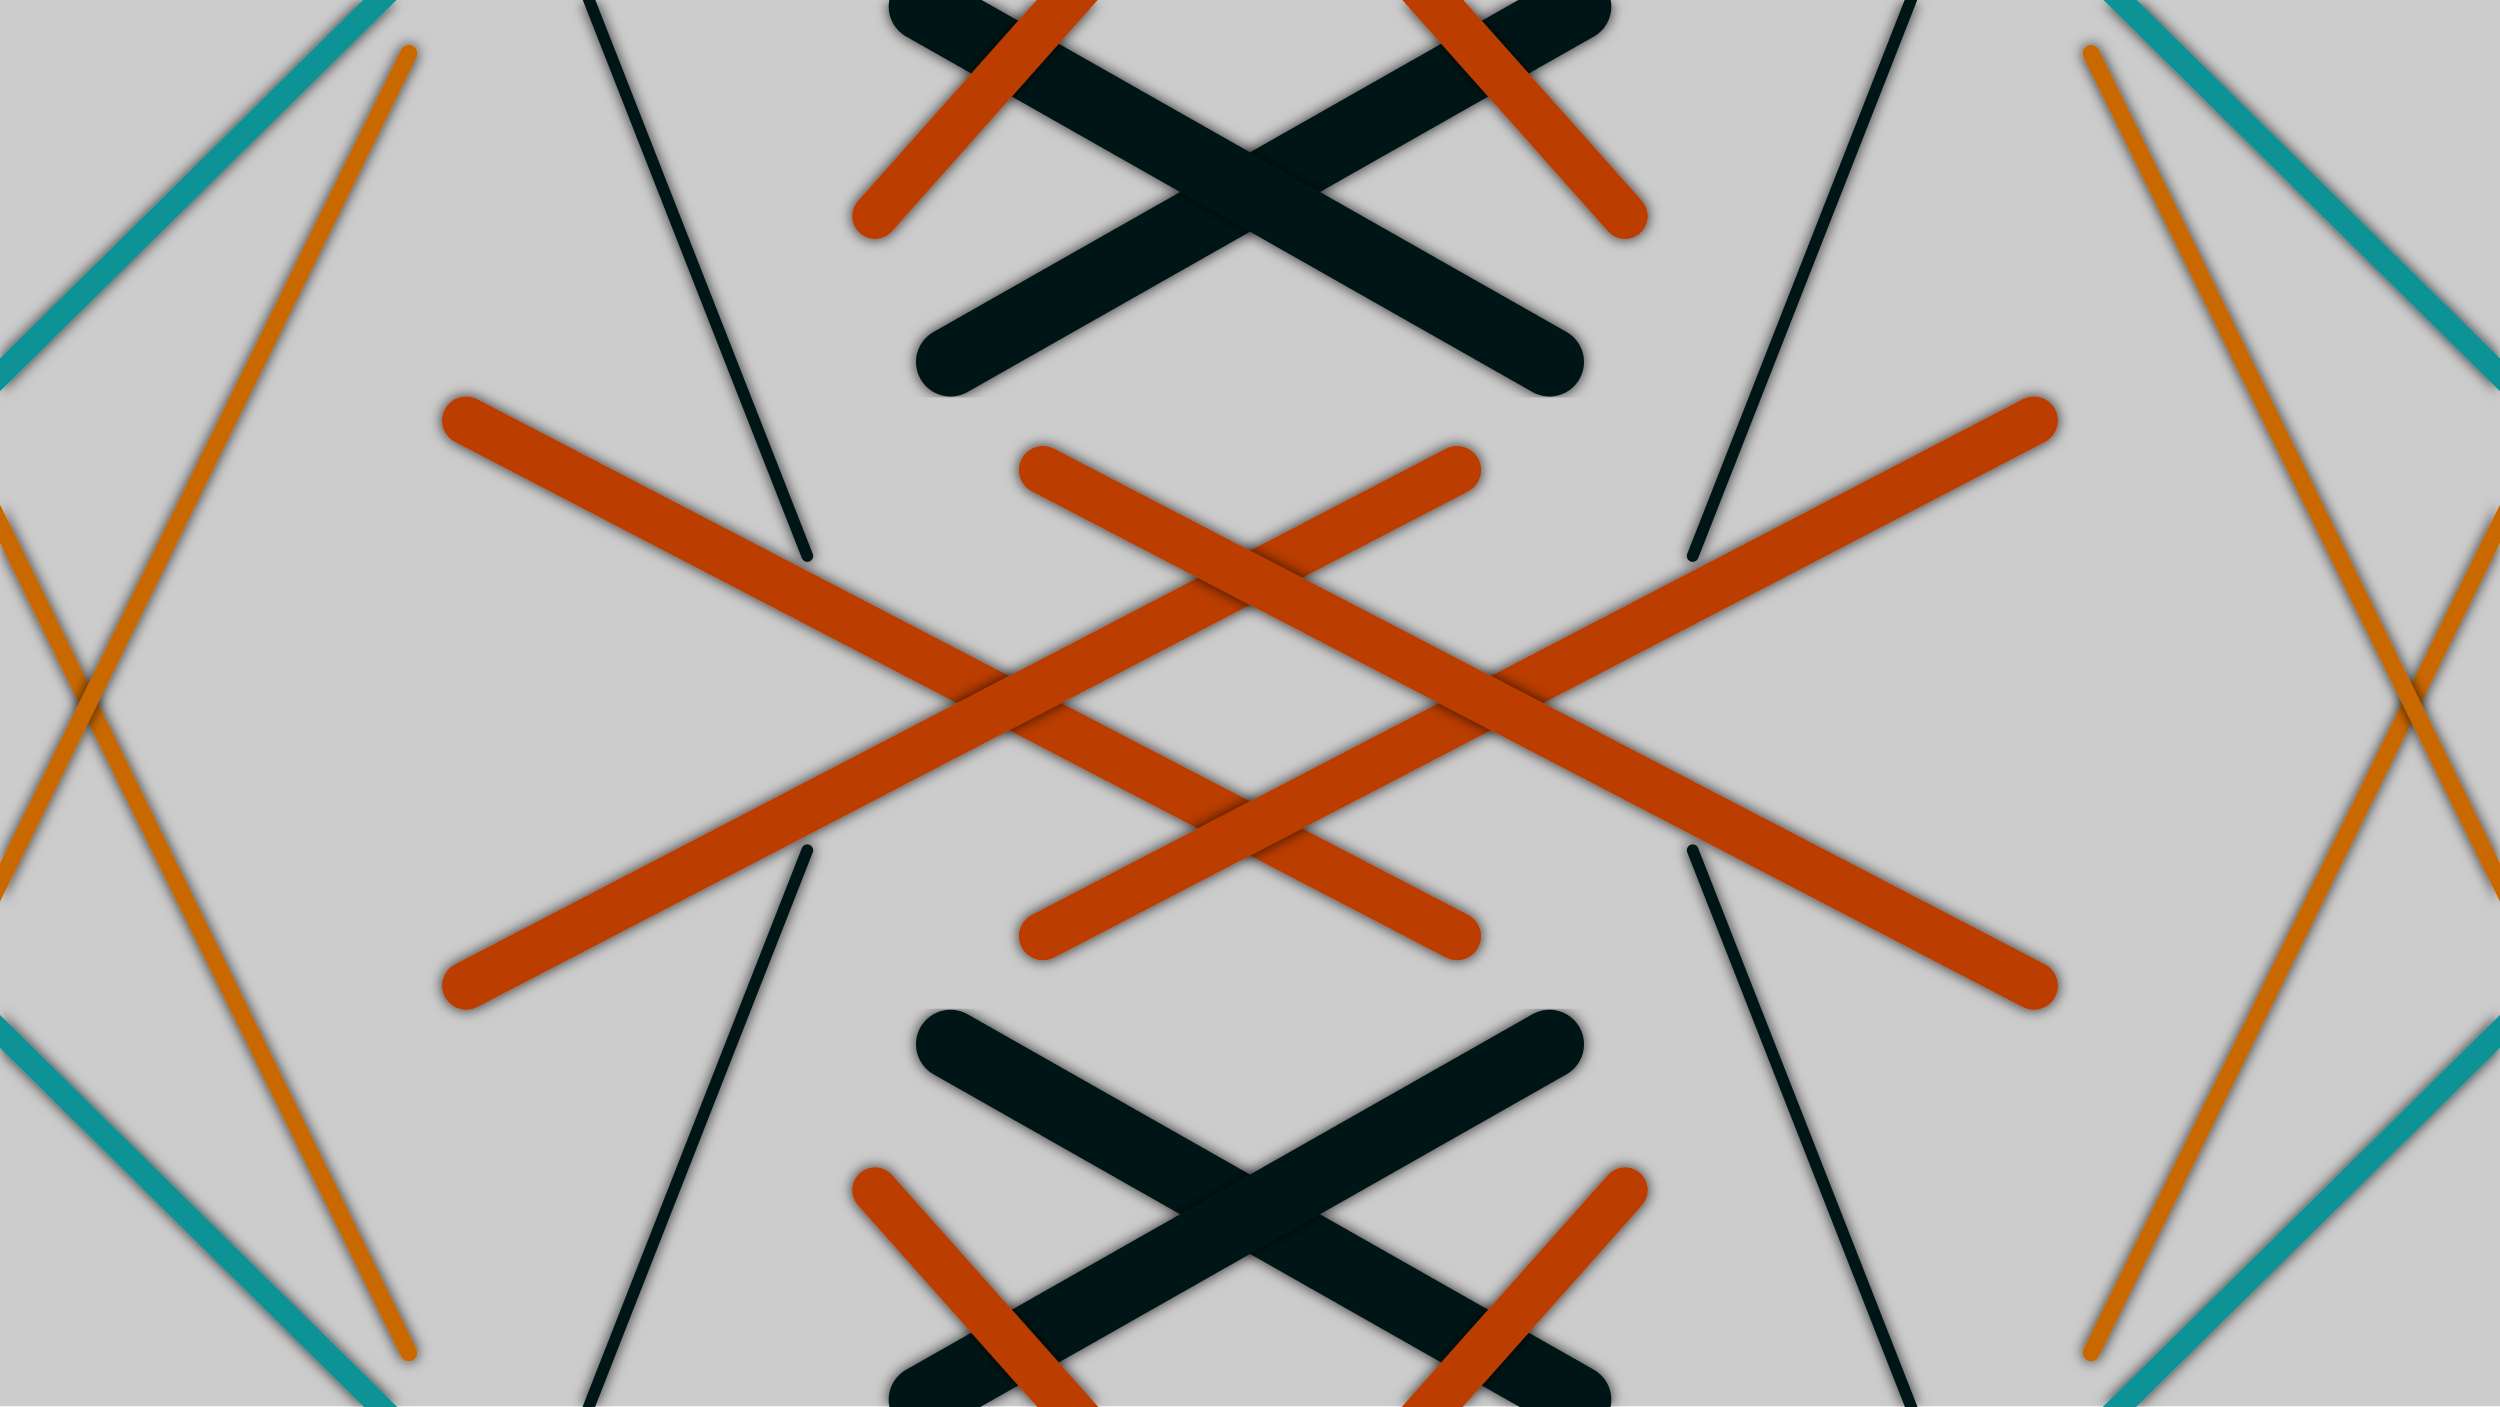
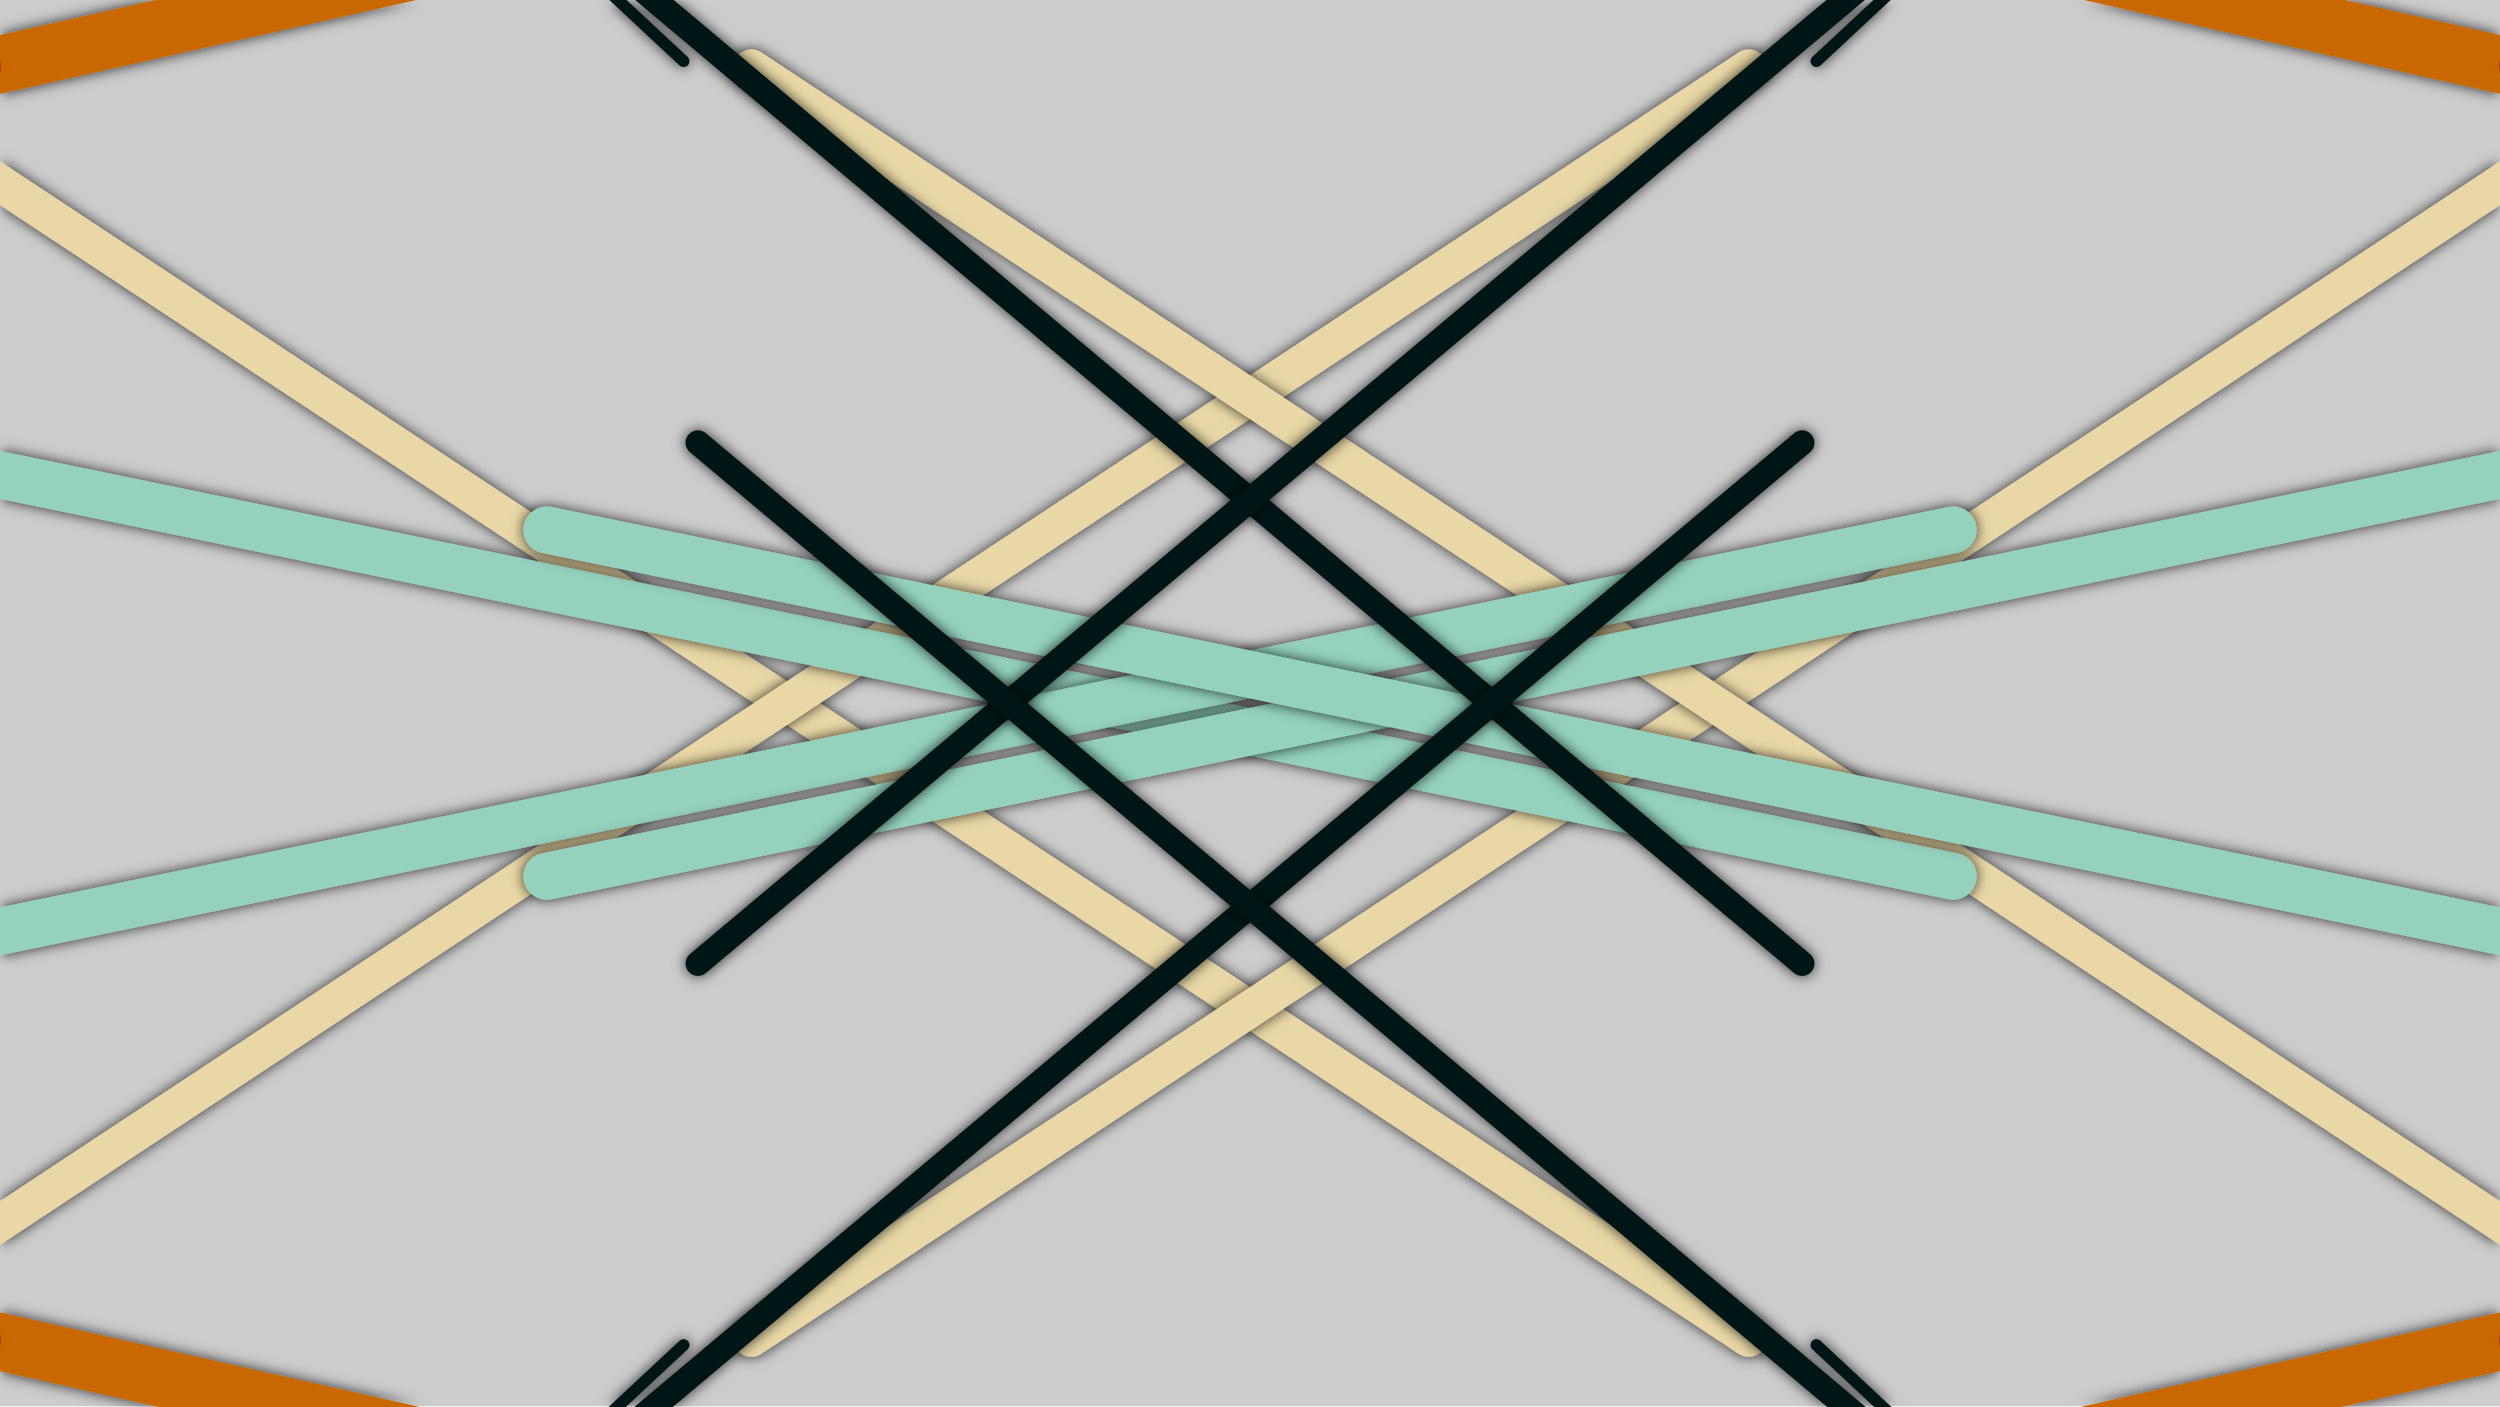
<svg xmlns="http://www.w3.org/2000/svg" viewBox="0 0 1920 1080" stroke="black" stroke-width="4">
  <filter id="shadow" color-interpolation-filters="sRGB">
    <feDropShadow dx="2" dy="2" stdDeviation="2" flood-opacity="0.4" />
  </filter>
  <filter id="shadow2" color-interpolation-filters="sRGB">
    <feDropShadow dx="0" dy="0" stdDeviation="5.5" flood-opacity=".8" />
  </filter>
  <filter id="shadow3" color-interpolation-filters="sRGB">
    <feDropShadow dx="10" dy="10" stdDeviation="0" flood-color="teal" flood-opacity="0.5" />
  </filter>
  <g>
    <rect x="0" y="0" width="100%" height="100%" fill="#ccc" stroke-width="8" stroke="none" />
  </g>
-   <line x1="1300" y1="427" x2="1625" y2="-401" stroke="#001219" stroke-width="9" stroke-linecap="round" filter="url(#shadow2)">
-     <animateTransform attributeName="transform" attributeType="XML" type="rotate" from="0 60 70" to="360 60 70" dur="10s" repeatCount="indefinite" />
-   </line>
-   <g transform="translate(960.0, 0) scale(-1, 1) translate(-960.0, 0) rotate(180, 960.0, 540.0)">
-     <line x1="1300" y1="427" x2="1625" y2="-401" stroke="#001219" stroke-width="9" stroke-linecap="round" filter="url(#shadow2)">
-       <animateTransform attributeName="transform" attributeType="XML" type="rotate" from="0 60 70" to="360 60 70" dur="10s" repeatCount="indefinite" />
-     </line>
-   </g>
-   <g transform="translate(960.0, 0) scale(-1, 1) translate(-960.0, 0) ">
-     <line x1="1300" y1="427" x2="1625" y2="-401" stroke="#001219" stroke-width="9" stroke-linecap="round" filter="url(#shadow2)">
-       <animateTransform attributeName="transform" attributeType="XML" type="rotate" from="0 60 70" to="360 60 70" dur="10s" repeatCount="indefinite" />
-     </line>
-     <g transform="translate(960.0, 0) scale(-1, 1) translate(-960.0, 0) rotate(180, 960.0, 540.0)">
-       <line x1="1300" y1="427" x2="1625" y2="-401" stroke="#001219" stroke-width="9" stroke-linecap="round" filter="url(#shadow2)">
-         <animateTransform attributeName="transform" attributeType="XML" type="rotate" from="0 60 70" to="360 60 70" dur="10s" repeatCount="indefinite" />
-       </line>
-     </g>
-   </g>
-   <line x1="1119" y1="719" x2="358" y2="323" stroke="#bb3e03" stroke-width="37" stroke-linecap="round" filter="url(#shadow2)">
-     <animateTransform attributeName="transform" attributeType="XML" type="rotate" from="0 60 70" to="360 60 70" dur="10s" repeatCount="indefinite" />
-   </line>
-   <g transform="translate(960.0, 0) scale(-1, 1) translate(-960.0, 0) rotate(180, 960.0, 540.0)">
-     <line x1="1119" y1="719" x2="358" y2="323" stroke="#bb3e03" stroke-width="37" stroke-linecap="round" filter="url(#shadow2)">
-       <animateTransform attributeName="transform" attributeType="XML" type="rotate" from="0 60 70" to="360 60 70" dur="10s" repeatCount="indefinite" />
-     </line>
-   </g>
-   <g transform="translate(960.0, 0) scale(-1, 1) translate(-960.0, 0) ">
-     <line x1="1119" y1="719" x2="358" y2="323" stroke="#bb3e03" stroke-width="37" stroke-linecap="round" filter="url(#shadow2)">
-       <animateTransform attributeName="transform" attributeType="XML" type="rotate" from="0 60 70" to="360 60 70" dur="10s" repeatCount="indefinite" />
-     </line>
-     <g transform="translate(960.0, 0) scale(-1, 1) translate(-960.0, 0) rotate(180, 960.0, 540.0)">
-       <line x1="1119" y1="719" x2="358" y2="323" stroke="#bb3e03" stroke-width="37" stroke-linecap="round" filter="url(#shadow2)">
-         <animateTransform attributeName="transform" attributeType="XML" type="rotate" from="0 60 70" to="360 60 70" dur="10s" repeatCount="indefinite" />
-       </line>
-     </g>
-   </g>
-   <line x1="-368" y1="651" x2="1215" y2="-911" stroke="#0a9396" stroke-width="18" stroke-linecap="round" filter="url(#shadow2)">
-     <animateTransform attributeName="transform" attributeType="XML" type="rotate" from="0 60 70" to="360 60 70" dur="10s" repeatCount="indefinite" />
-   </line>
-   <g transform="translate(960.0, 0) scale(-1, 1) translate(-960.0, 0) rotate(180, 960.0, 540.0)">
-     <line x1="-368" y1="651" x2="1215" y2="-911" stroke="#0a9396" stroke-width="18" stroke-linecap="round" filter="url(#shadow2)">
-       <animateTransform attributeName="transform" attributeType="XML" type="rotate" from="0 60 70" to="360 60 70" dur="10s" repeatCount="indefinite" />
-     </line>
-   </g>
-   <g transform="translate(960.0, 0) scale(-1, 1) translate(-960.0, 0) ">
-     <line x1="-368" y1="651" x2="1215" y2="-911" stroke="#0a9396" stroke-width="18" stroke-linecap="round" filter="url(#shadow2)">
-       <animateTransform attributeName="transform" attributeType="XML" type="rotate" from="0 60 70" to="360 60 70" dur="10s" repeatCount="indefinite" />
-     </line>
-     <g transform="translate(960.0, 0) scale(-1, 1) translate(-960.0, 0) rotate(180, 960.0, 540.0)">
-       <line x1="-368" y1="651" x2="1215" y2="-911" stroke="#0a9396" stroke-width="18" stroke-linecap="round" filter="url(#shadow2)">
-         <animateTransform attributeName="transform" attributeType="XML" type="rotate" from="0 60 70" to="360 60 70" dur="10s" repeatCount="indefinite" />
-       </line>
-     </g>
-   </g>
-   <line x1="-135" y1="535" x2="153" y2="-799" stroke="#0a9396" stroke-width="37" stroke-linecap="round" filter="url(#shadow2)">
-     <animateTransform attributeName="transform" attributeType="XML" type="rotate" from="0 60 70" to="360 60 70" dur="10s" repeatCount="indefinite" />
-   </line>
-   <g transform="translate(960.0, 0) scale(-1, 1) translate(-960.0, 0) rotate(180, 960.0, 540.0)">
-     <line x1="-135" y1="535" x2="153" y2="-799" stroke="#0a9396" stroke-width="37" stroke-linecap="round" filter="url(#shadow2)">
-       <animateTransform attributeName="transform" attributeType="XML" type="rotate" from="0 60 70" to="360 60 70" dur="10s" repeatCount="indefinite" />
-     </line>
-   </g>
-   <g transform="translate(960.0, 0) scale(-1, 1) translate(-960.0, 0) ">
-     <line x1="-135" y1="535" x2="153" y2="-799" stroke="#0a9396" stroke-width="37" stroke-linecap="round" filter="url(#shadow2)">
-       <animateTransform attributeName="transform" attributeType="XML" type="rotate" from="0 60 70" to="360 60 70" dur="10s" repeatCount="indefinite" />
-     </line>
-     <g transform="translate(960.0, 0) scale(-1, 1) translate(-960.0, 0) rotate(180, 960.0, 540.0)">
-       <line x1="-135" y1="535" x2="153" y2="-799" stroke="#0a9396" stroke-width="37" stroke-linecap="round" filter="url(#shadow2)">
-         <animateTransform attributeName="transform" attributeType="XML" type="rotate" from="0 60 70" to="360 60 70" dur="10s" repeatCount="indefinite" />
-       </line>
-     </g>
-   </g>
-   <line x1="1676" y1="-1033" x2="1602" y2="-74" stroke="#005f73" stroke-width="8" stroke-linecap="round" filter="url(#shadow2)">
-     <animateTransform attributeName="transform" attributeType="XML" type="rotate" from="0 60 70" to="360 60 70" dur="10s" repeatCount="indefinite" />
-   </line>
-   <g transform="translate(960.0, 0) scale(-1, 1) translate(-960.0, 0) rotate(180, 960.0, 540.0)">
-     <line x1="1676" y1="-1033" x2="1602" y2="-74" stroke="#005f73" stroke-width="8" stroke-linecap="round" filter="url(#shadow2)">
-       <animateTransform attributeName="transform" attributeType="XML" type="rotate" from="0 60 70" to="360 60 70" dur="10s" repeatCount="indefinite" />
-     </line>
-   </g>
-   <g transform="translate(960.0, 0) scale(-1, 1) translate(-960.0, 0) ">
-     <line x1="1676" y1="-1033" x2="1602" y2="-74" stroke="#005f73" stroke-width="8" stroke-linecap="round" filter="url(#shadow2)">
-       <animateTransform attributeName="transform" attributeType="XML" type="rotate" from="0 60 70" to="360 60 70" dur="10s" repeatCount="indefinite" />
-     </line>
-     <g transform="translate(960.0, 0) scale(-1, 1) translate(-960.0, 0) rotate(180, 960.0, 540.0)">
-       <line x1="1676" y1="-1033" x2="1602" y2="-74" stroke="#005f73" stroke-width="8" stroke-linecap="round" filter="url(#shadow2)">
-         <animateTransform attributeName="transform" attributeType="XML" type="rotate" from="0 60 70" to="360 60 70" dur="10s" repeatCount="indefinite" />
-       </line>
-     </g>
-   </g>
-   <line x1="-1480" y1="-493" x2="-88" y2="-1070" stroke="#9b2226" stroke-width="46" stroke-linecap="round" filter="url(#shadow2)">
-     <animateTransform attributeName="transform" attributeType="XML" type="rotate" from="0 60 70" to="360 60 70" dur="10s" repeatCount="indefinite" />
-   </line>
-   <g transform="translate(960.0, 0) scale(-1, 1) translate(-960.0, 0) rotate(180, 960.0, 540.0)">
-     <line x1="-1480" y1="-493" x2="-88" y2="-1070" stroke="#9b2226" stroke-width="46" stroke-linecap="round" filter="url(#shadow2)">
-       <animateTransform attributeName="transform" attributeType="XML" type="rotate" from="0 60 70" to="360 60 70" dur="10s" repeatCount="indefinite" />
-     </line>
-   </g>
-   <g transform="translate(960.0, 0) scale(-1, 1) translate(-960.0, 0) ">
-     <line x1="-1480" y1="-493" x2="-88" y2="-1070" stroke="#9b2226" stroke-width="46" stroke-linecap="round" filter="url(#shadow2)">
-       <animateTransform attributeName="transform" attributeType="XML" type="rotate" from="0 60 70" to="360 60 70" dur="10s" repeatCount="indefinite" />
-     </line>
-     <g transform="translate(960.0, 0) scale(-1, 1) translate(-960.0, 0) rotate(180, 960.0, 540.0)">
-       <line x1="-1480" y1="-493" x2="-88" y2="-1070" stroke="#9b2226" stroke-width="46" stroke-linecap="round" filter="url(#shadow2)">
-         <animateTransform attributeName="transform" attributeType="XML" type="rotate" from="0 60 70" to="360 60 70" dur="10s" repeatCount="indefinite" />
-       </line>
-     </g>
-   </g>
-   <line x1="1420" y1="-980" x2="-1412" y2="-586" stroke="#ee9b00" stroke-width="27" stroke-linecap="round" filter="url(#shadow2)">
-     <animateTransform attributeName="transform" attributeType="XML" type="rotate" from="0 60 70" to="360 60 70" dur="10s" repeatCount="indefinite" />
-   </line>
-   <g transform="translate(960.0, 0) scale(-1, 1) translate(-960.0, 0) rotate(180, 960.0, 540.0)">
-     <line x1="1420" y1="-980" x2="-1412" y2="-586" stroke="#ee9b00" stroke-width="27" stroke-linecap="round" filter="url(#shadow2)">
-       <animateTransform attributeName="transform" attributeType="XML" type="rotate" from="0 60 70" to="360 60 70" dur="10s" repeatCount="indefinite" />
-     </line>
-   </g>
-   <g transform="translate(960.0, 0) scale(-1, 1) translate(-960.0, 0) ">
-     <line x1="1420" y1="-980" x2="-1412" y2="-586" stroke="#ee9b00" stroke-width="27" stroke-linecap="round" filter="url(#shadow2)">
-       <animateTransform attributeName="transform" attributeType="XML" type="rotate" from="0 60 70" to="360 60 70" dur="10s" repeatCount="indefinite" />
-     </line>
-     <g transform="translate(960.0, 0) scale(-1, 1) translate(-960.0, 0) rotate(180, 960.0, 540.0)">
-       <line x1="1420" y1="-980" x2="-1412" y2="-586" stroke="#ee9b00" stroke-width="27" stroke-linecap="round" filter="url(#shadow2)">
-         <animateTransform attributeName="transform" attributeType="XML" type="rotate" from="0 60 70" to="360 60 70" dur="10s" repeatCount="indefinite" />
-       </line>
-     </g>
-   </g>
-   <line x1="386" y1="-344" x2="-299" y2="192" stroke="#ee9b00" stroke-width="33" stroke-linecap="round" filter="url(#shadow2)">
-     <animateTransform attributeName="transform" attributeType="XML" type="rotate" from="0 60 70" to="360 60 70" dur="10s" repeatCount="indefinite" />
-   </line>
-   <g transform="translate(960.0, 0) scale(-1, 1) translate(-960.0, 0) rotate(180, 960.0, 540.0)">
-     <line x1="386" y1="-344" x2="-299" y2="192" stroke="#ee9b00" stroke-width="33" stroke-linecap="round" filter="url(#shadow2)">
-       <animateTransform attributeName="transform" attributeType="XML" type="rotate" from="0 60 70" to="360 60 70" dur="10s" repeatCount="indefinite" />
-     </line>
-   </g>
-   <g transform="translate(960.0, 0) scale(-1, 1) translate(-960.0, 0) ">
-     <line x1="386" y1="-344" x2="-299" y2="192" stroke="#ee9b00" stroke-width="33" stroke-linecap="round" filter="url(#shadow2)">
-       <animateTransform attributeName="transform" attributeType="XML" type="rotate" from="0 60 70" to="360 60 70" dur="10s" repeatCount="indefinite" />
-     </line>
-     <g transform="translate(960.0, 0) scale(-1, 1) translate(-960.0, 0) rotate(180, 960.0, 540.0)">
-       <line x1="386" y1="-344" x2="-299" y2="192" stroke="#ee9b00" stroke-width="33" stroke-linecap="round" filter="url(#shadow2)">
-         <animateTransform attributeName="transform" attributeType="XML" type="rotate" from="0 60 70" to="360 60 70" dur="10s" repeatCount="indefinite" />
-       </line>
-     </g>
-   </g>
-   <line x1="559" y1="-1049" x2="-1148" y2="811" stroke="#ee9b00" stroke-width="16" stroke-linecap="round" filter="url(#shadow2)">
-     <animateTransform attributeName="transform" attributeType="XML" type="rotate" from="0 60 70" to="360 60 70" dur="10s" repeatCount="indefinite" />
-   </line>
-   <g transform="translate(960.0, 0) scale(-1, 1) translate(-960.0, 0) rotate(180, 960.0, 540.0)">
-     <line x1="559" y1="-1049" x2="-1148" y2="811" stroke="#ee9b00" stroke-width="16" stroke-linecap="round" filter="url(#shadow2)">
-       <animateTransform attributeName="transform" attributeType="XML" type="rotate" from="0 60 70" to="360 60 70" dur="10s" repeatCount="indefinite" />
-     </line>
-   </g>
-   <g transform="translate(960.0, 0) scale(-1, 1) translate(-960.0, 0) ">
-     <line x1="559" y1="-1049" x2="-1148" y2="811" stroke="#ee9b00" stroke-width="16" stroke-linecap="round" filter="url(#shadow2)">
-       <animateTransform attributeName="transform" attributeType="XML" type="rotate" from="0 60 70" to="360 60 70" dur="10s" repeatCount="indefinite" />
-     </line>
-     <g transform="translate(960.0, 0) scale(-1, 1) translate(-960.0, 0) rotate(180, 960.0, 540.0)">
-       <line x1="559" y1="-1049" x2="-1148" y2="811" stroke="#ee9b00" stroke-width="16" stroke-linecap="round" filter="url(#shadow2)">
-         <animateTransform attributeName="transform" attributeType="XML" type="rotate" from="0 60 70" to="360 60 70" dur="10s" repeatCount="indefinite" />
-       </line>
-     </g>
-   </g>
-   <line x1="-1111" y1="179" x2="1091" y2="-489" stroke="#0a9396" stroke-width="24" stroke-linecap="round" filter="url(#shadow2)">
-     <animateTransform attributeName="transform" attributeType="XML" type="rotate" from="0 60 70" to="360 60 70" dur="10s" repeatCount="indefinite" />
-   </line>
-   <g transform="translate(960.0, 0) scale(-1, 1) translate(-960.0, 0) rotate(180, 960.0, 540.0)">
-     <line x1="-1111" y1="179" x2="1091" y2="-489" stroke="#0a9396" stroke-width="24" stroke-linecap="round" filter="url(#shadow2)">
-       <animateTransform attributeName="transform" attributeType="XML" type="rotate" from="0 60 70" to="360 60 70" dur="10s" repeatCount="indefinite" />
-     </line>
-   </g>
-   <g transform="translate(960.0, 0) scale(-1, 1) translate(-960.0, 0) ">
-     <line x1="-1111" y1="179" x2="1091" y2="-489" stroke="#0a9396" stroke-width="24" stroke-linecap="round" filter="url(#shadow2)">
-       <animateTransform attributeName="transform" attributeType="XML" type="rotate" from="0 60 70" to="360 60 70" dur="10s" repeatCount="indefinite" />
-     </line>
-     <g transform="translate(960.0, 0) scale(-1, 1) translate(-960.0, 0) rotate(180, 960.0, 540.0)">
-       <line x1="-1111" y1="179" x2="1091" y2="-489" stroke="#0a9396" stroke-width="24" stroke-linecap="round" filter="url(#shadow2)">
-         <animateTransform attributeName="transform" attributeType="XML" type="rotate" from="0 60 70" to="360 60 70" dur="10s" repeatCount="indefinite" />
-       </line>
-     </g>
-   </g>
-   <line x1="-328" y1="-263" x2="314" y2="1039" stroke="#ca6702" stroke-width="13" stroke-linecap="round" filter="url(#shadow2)">
-     <animateTransform attributeName="transform" attributeType="XML" type="rotate" from="0 60 70" to="360 60 70" dur="10s" repeatCount="indefinite" />
-   </line>
-   <g transform="translate(960.0, 0) scale(-1, 1) translate(-960.0, 0) rotate(180, 960.0, 540.0)">
-     <line x1="-328" y1="-263" x2="314" y2="1039" stroke="#ca6702" stroke-width="13" stroke-linecap="round" filter="url(#shadow2)">
-       <animateTransform attributeName="transform" attributeType="XML" type="rotate" from="0 60 70" to="360 60 70" dur="10s" repeatCount="indefinite" />
-     </line>
-   </g>
-   <g transform="translate(960.0, 0) scale(-1, 1) translate(-960.0, 0) ">
-     <line x1="-328" y1="-263" x2="314" y2="1039" stroke="#ca6702" stroke-width="13" stroke-linecap="round" filter="url(#shadow2)">
-       <animateTransform attributeName="transform" attributeType="XML" type="rotate" from="0 60 70" to="360 60 70" dur="10s" repeatCount="indefinite" />
-     </line>
-     <g transform="translate(960.0, 0) scale(-1, 1) translate(-960.0, 0) rotate(180, 960.0, 540.0)">
-       <line x1="-328" y1="-263" x2="314" y2="1039" stroke="#ca6702" stroke-width="13" stroke-linecap="round" filter="url(#shadow2)">
-         <animateTransform attributeName="transform" attributeType="XML" type="rotate" from="0 60 70" to="360 60 70" dur="10s" repeatCount="indefinite" />
-       </line>
-     </g>
-   </g>
-   <line x1="730" y1="802" x2="1211" y2="1075" stroke="#001219" stroke-width="53" stroke-linecap="round" filter="url(#shadow2)">
-     <animateTransform attributeName="transform" attributeType="XML" type="rotate" from="0 60 70" to="360 60 70" dur="10s" repeatCount="indefinite" />
-   </line>
-   <g transform="translate(960.0, 0) scale(-1, 1) translate(-960.0, 0) rotate(180, 960.0, 540.0)">
-     <line x1="730" y1="802" x2="1211" y2="1075" stroke="#001219" stroke-width="53" stroke-linecap="round" filter="url(#shadow2)">
-       <animateTransform attributeName="transform" attributeType="XML" type="rotate" from="0 60 70" to="360 60 70" dur="10s" repeatCount="indefinite" />
-     </line>
-   </g>
-   <g transform="translate(960.0, 0) scale(-1, 1) translate(-960.0, 0) ">
-     <line x1="730" y1="802" x2="1211" y2="1075" stroke="#001219" stroke-width="53" stroke-linecap="round" filter="url(#shadow2)">
-       <animateTransform attributeName="transform" attributeType="XML" type="rotate" from="0 60 70" to="360 60 70" dur="10s" repeatCount="indefinite" />
-     </line>
-     <g transform="translate(960.0, 0) scale(-1, 1) translate(-960.0, 0) rotate(180, 960.0, 540.0)">
-       <line x1="730" y1="802" x2="1211" y2="1075" stroke="#001219" stroke-width="53" stroke-linecap="round" filter="url(#shadow2)">
-         <animateTransform attributeName="transform" attributeType="XML" type="rotate" from="0 60 70" to="360 60 70" dur="10s" repeatCount="indefinite" />
-       </line>
-     </g>
-   </g>
-   <line x1="1090" y1="-233" x2="663" y2="-354" stroke="#ca6702" stroke-width="30" stroke-linecap="round" filter="url(#shadow2)">
-     <animateTransform attributeName="transform" attributeType="XML" type="rotate" from="0 60 70" to="360 60 70" dur="10s" repeatCount="indefinite" />
-   </line>
-   <g transform="translate(960.0, 0) scale(-1, 1) translate(-960.0, 0) rotate(180, 960.0, 540.0)">
-     <line x1="1090" y1="-233" x2="663" y2="-354" stroke="#ca6702" stroke-width="30" stroke-linecap="round" filter="url(#shadow2)">
-       <animateTransform attributeName="transform" attributeType="XML" type="rotate" from="0 60 70" to="360 60 70" dur="10s" repeatCount="indefinite" />
-     </line>
-   </g>
-   <g transform="translate(960.0, 0) scale(-1, 1) translate(-960.0, 0) ">
-     <line x1="1090" y1="-233" x2="663" y2="-354" stroke="#ca6702" stroke-width="30" stroke-linecap="round" filter="url(#shadow2)">
-       <animateTransform attributeName="transform" attributeType="XML" type="rotate" from="0 60 70" to="360 60 70" dur="10s" repeatCount="indefinite" />
-     </line>
-     <g transform="translate(960.0, 0) scale(-1, 1) translate(-960.0, 0) rotate(180, 960.0, 540.0)">
-       <line x1="1090" y1="-233" x2="663" y2="-354" stroke="#ca6702" stroke-width="30" stroke-linecap="round" filter="url(#shadow2)">
-         <animateTransform attributeName="transform" attributeType="XML" type="rotate" from="0 60 70" to="360 60 70" dur="10s" repeatCount="indefinite" />
-       </line>
-     </g>
-   </g>
-   <line x1="1458" y1="-718" x2="672" y2="166" stroke="#bb3e03" stroke-width="35" stroke-linecap="round" filter="url(#shadow2)">
-     <animateTransform attributeName="transform" attributeType="XML" type="rotate" from="0 60 70" to="360 60 70" dur="10s" repeatCount="indefinite" />
-   </line>
-   <g transform="translate(960.0, 0) scale(-1, 1) translate(-960.0, 0) rotate(180, 960.0, 540.0)">
-     <line x1="1458" y1="-718" x2="672" y2="166" stroke="#bb3e03" stroke-width="35" stroke-linecap="round" filter="url(#shadow2)">
-       <animateTransform attributeName="transform" attributeType="XML" type="rotate" from="0 60 70" to="360 60 70" dur="10s" repeatCount="indefinite" />
-     </line>
-   </g>
-   <g transform="translate(960.0, 0) scale(-1, 1) translate(-960.0, 0) ">
-     <line x1="1458" y1="-718" x2="672" y2="166" stroke="#bb3e03" stroke-width="35" stroke-linecap="round" filter="url(#shadow2)">
-       <animateTransform attributeName="transform" attributeType="XML" type="rotate" from="0 60 70" to="360 60 70" dur="10s" repeatCount="indefinite" />
-     </line>
-     <g transform="translate(960.0, 0) scale(-1, 1) translate(-960.0, 0) rotate(180, 960.0, 540.0)">
-       <line x1="1458" y1="-718" x2="672" y2="166" stroke="#bb3e03" stroke-width="35" stroke-linecap="round" filter="url(#shadow2)">
-         <animateTransform attributeName="transform" attributeType="XML" type="rotate" from="0 60 70" to="360 60 70" dur="10s" repeatCount="indefinite" />
-       </line>
-     </g>
-   </g>
-   <line x1="-1805" y1="-770" x2="-1547" y2="136" stroke="#ae2012" stroke-width="13" stroke-linecap="round" filter="url(#shadow2)">
-     <animateTransform attributeName="transform" attributeType="XML" type="rotate" from="0 60 70" to="360 60 70" dur="10s" repeatCount="indefinite" />
-   </line>
-   <g transform="translate(960.0, 0) scale(-1, 1) translate(-960.0, 0) rotate(180, 960.0, 540.0)">
-     <line x1="-1805" y1="-770" x2="-1547" y2="136" stroke="#ae2012" stroke-width="13" stroke-linecap="round" filter="url(#shadow2)">
-       <animateTransform attributeName="transform" attributeType="XML" type="rotate" from="0 60 70" to="360 60 70" dur="10s" repeatCount="indefinite" />
-     </line>
-   </g>
-   <g transform="translate(960.0, 0) scale(-1, 1) translate(-960.0, 0) ">
-     <line x1="-1805" y1="-770" x2="-1547" y2="136" stroke="#ae2012" stroke-width="13" stroke-linecap="round" filter="url(#shadow2)">
-       <animateTransform attributeName="transform" attributeType="XML" type="rotate" from="0 60 70" to="360 60 70" dur="10s" repeatCount="indefinite" />
-     </line>
-     <g transform="translate(960.0, 0) scale(-1, 1) translate(-960.0, 0) rotate(180, 960.0, 540.0)">
-       <line x1="-1805" y1="-770" x2="-1547" y2="136" stroke="#ae2012" stroke-width="13" stroke-linecap="round" filter="url(#shadow2)">
-         <animateTransform attributeName="transform" attributeType="XML" type="rotate" from="0 60 70" to="360 60 70" dur="10s" repeatCount="indefinite" />
-       </line>
-     </g>
-   </g>
-   <line x1="-1901" y1="-921" x2="-1776" y2="933" stroke="#9b2226" stroke-width="16" stroke-linecap="round" filter="url(#shadow2)">
-     <animateTransform attributeName="transform" attributeType="XML" type="rotate" from="0 60 70" to="360 60 70" dur="10s" repeatCount="indefinite" />
-   </line>
-   <g transform="translate(960.0, 0) scale(-1, 1) translate(-960.0, 0) rotate(180, 960.0, 540.0)">
-     <line x1="-1901" y1="-921" x2="-1776" y2="933" stroke="#9b2226" stroke-width="16" stroke-linecap="round" filter="url(#shadow2)">
-       <animateTransform attributeName="transform" attributeType="XML" type="rotate" from="0 60 70" to="360 60 70" dur="10s" repeatCount="indefinite" />
-     </line>
-   </g>
-   <g transform="translate(960.0, 0) scale(-1, 1) translate(-960.0, 0) ">
-     <line x1="-1901" y1="-921" x2="-1776" y2="933" stroke="#9b2226" stroke-width="16" stroke-linecap="round" filter="url(#shadow2)">
-       <animateTransform attributeName="transform" attributeType="XML" type="rotate" from="0 60 70" to="360 60 70" dur="10s" repeatCount="indefinite" />
-     </line>
-     <g transform="translate(960.0, 0) scale(-1, 1) translate(-960.0, 0) rotate(180, 960.0, 540.0)">
-       <line x1="-1901" y1="-921" x2="-1776" y2="933" stroke="#9b2226" stroke-width="16" stroke-linecap="round" filter="url(#shadow2)">
+   <line x1="-224" y1="100" x2="1169" y2="-214" stroke="#ca6702" stroke-width="44" stroke-linecap="round" filter="url(#shadow2)">
+     <animateTransform attributeName="transform" attributeType="XML" type="rotate" from="0 60 70" to="360 60 70" dur="10s" repeatCount="indefinite" />
+   </line>
+   <g transform="translate(960.0, 0) scale(-1, 1) translate(-960.0, 0) rotate(180, 960.0, 540.0)">
+     <line x1="-224" y1="100" x2="1169" y2="-214" stroke="#ca6702" stroke-width="44" stroke-linecap="round" filter="url(#shadow2)">
+       <animateTransform attributeName="transform" attributeType="XML" type="rotate" from="0 60 70" to="360 60 70" dur="10s" repeatCount="indefinite" />
+     </line>
+   </g>
+   <g transform="translate(960.0, 0) scale(-1, 1) translate(-960.0, 0) ">
+     <line x1="-224" y1="100" x2="1169" y2="-214" stroke="#ca6702" stroke-width="44" stroke-linecap="round" filter="url(#shadow2)">
+       <animateTransform attributeName="transform" attributeType="XML" type="rotate" from="0 60 70" to="360 60 70" dur="10s" repeatCount="indefinite" />
+     </line>
+     <g transform="translate(960.0, 0) scale(-1, 1) translate(-960.0, 0) rotate(180, 960.0, 540.0)">
+       <line x1="-224" y1="100" x2="1169" y2="-214" stroke="#ca6702" stroke-width="44" stroke-linecap="round" filter="url(#shadow2)">
+         <animateTransform attributeName="transform" attributeType="XML" type="rotate" from="0 60 70" to="360 60 70" dur="10s" repeatCount="indefinite" />
+       </line>
+     </g>
+   </g>
+   <line x1="518" y1="-191" x2="1410" y2="-117" stroke="#e9d8a6" stroke-width="10" stroke-linecap="round" filter="url(#shadow2)">
+     <animateTransform attributeName="transform" attributeType="XML" type="rotate" from="0 60 70" to="360 60 70" dur="10s" repeatCount="indefinite" />
+   </line>
+   <g transform="translate(960.0, 0) scale(-1, 1) translate(-960.0, 0) rotate(180, 960.0, 540.0)">
+     <line x1="518" y1="-191" x2="1410" y2="-117" stroke="#e9d8a6" stroke-width="10" stroke-linecap="round" filter="url(#shadow2)">
+       <animateTransform attributeName="transform" attributeType="XML" type="rotate" from="0 60 70" to="360 60 70" dur="10s" repeatCount="indefinite" />
+     </line>
+   </g>
+   <g transform="translate(960.0, 0) scale(-1, 1) translate(-960.0, 0) ">
+     <line x1="518" y1="-191" x2="1410" y2="-117" stroke="#e9d8a6" stroke-width="10" stroke-linecap="round" filter="url(#shadow2)">
+       <animateTransform attributeName="transform" attributeType="XML" type="rotate" from="0 60 70" to="360 60 70" dur="10s" repeatCount="indefinite" />
+     </line>
+     <g transform="translate(960.0, 0) scale(-1, 1) translate(-960.0, 0) rotate(180, 960.0, 540.0)">
+       <line x1="518" y1="-191" x2="1410" y2="-117" stroke="#e9d8a6" stroke-width="10" stroke-linecap="round" filter="url(#shadow2)">
+         <animateTransform attributeName="transform" attributeType="XML" type="rotate" from="0 60 70" to="360 60 70" dur="10s" repeatCount="indefinite" />
+       </line>
+     </g>
+   </g>
+   <line x1="-858" y1="-86" x2="440" y2="-496" stroke="#ee9b00" stroke-width="38" stroke-linecap="round" filter="url(#shadow2)">
+     <animateTransform attributeName="transform" attributeType="XML" type="rotate" from="0 60 70" to="360 60 70" dur="10s" repeatCount="indefinite" />
+   </line>
+   <g transform="translate(960.0, 0) scale(-1, 1) translate(-960.0, 0) rotate(180, 960.0, 540.0)">
+     <line x1="-858" y1="-86" x2="440" y2="-496" stroke="#ee9b00" stroke-width="38" stroke-linecap="round" filter="url(#shadow2)">
+       <animateTransform attributeName="transform" attributeType="XML" type="rotate" from="0 60 70" to="360 60 70" dur="10s" repeatCount="indefinite" />
+     </line>
+   </g>
+   <g transform="translate(960.0, 0) scale(-1, 1) translate(-960.0, 0) ">
+     <line x1="-858" y1="-86" x2="440" y2="-496" stroke="#ee9b00" stroke-width="38" stroke-linecap="round" filter="url(#shadow2)">
+       <animateTransform attributeName="transform" attributeType="XML" type="rotate" from="0 60 70" to="360 60 70" dur="10s" repeatCount="indefinite" />
+     </line>
+     <g transform="translate(960.0, 0) scale(-1, 1) translate(-960.0, 0) rotate(180, 960.0, 540.0)">
+       <line x1="-858" y1="-86" x2="440" y2="-496" stroke="#ee9b00" stroke-width="38" stroke-linecap="round" filter="url(#shadow2)">
+         <animateTransform attributeName="transform" attributeType="XML" type="rotate" from="0 60 70" to="360 60 70" dur="10s" repeatCount="indefinite" />
+       </line>
+     </g>
+   </g>
+   <line x1="-654" y1="-1052" x2="525" y2="47" stroke="#001219" stroke-width="9" stroke-linecap="round" filter="url(#shadow2)">
+     <animateTransform attributeName="transform" attributeType="XML" type="rotate" from="0 60 70" to="360 60 70" dur="10s" repeatCount="indefinite" />
+   </line>
+   <g transform="translate(960.0, 0) scale(-1, 1) translate(-960.0, 0) rotate(180, 960.0, 540.0)">
+     <line x1="-654" y1="-1052" x2="525" y2="47" stroke="#001219" stroke-width="9" stroke-linecap="round" filter="url(#shadow2)">
+       <animateTransform attributeName="transform" attributeType="XML" type="rotate" from="0 60 70" to="360 60 70" dur="10s" repeatCount="indefinite" />
+     </line>
+   </g>
+   <g transform="translate(960.0, 0) scale(-1, 1) translate(-960.0, 0) ">
+     <line x1="-654" y1="-1052" x2="525" y2="47" stroke="#001219" stroke-width="9" stroke-linecap="round" filter="url(#shadow2)">
+       <animateTransform attributeName="transform" attributeType="XML" type="rotate" from="0 60 70" to="360 60 70" dur="10s" repeatCount="indefinite" />
+     </line>
+     <g transform="translate(960.0, 0) scale(-1, 1) translate(-960.0, 0) rotate(180, 960.0, 540.0)">
+       <line x1="-654" y1="-1052" x2="525" y2="47" stroke="#001219" stroke-width="9" stroke-linecap="round" filter="url(#shadow2)">
+         <animateTransform attributeName="transform" attributeType="XML" type="rotate" from="0 60 70" to="360 60 70" dur="10s" repeatCount="indefinite" />
+       </line>
+     </g>
+   </g>
+   <line x1="-1219" y1="-427" x2="-1884" y2="-233" stroke="#ee9b00" stroke-width="18" stroke-linecap="round" filter="url(#shadow2)">
+     <animateTransform attributeName="transform" attributeType="XML" type="rotate" from="0 60 70" to="360 60 70" dur="10s" repeatCount="indefinite" />
+   </line>
+   <g transform="translate(960.0, 0) scale(-1, 1) translate(-960.0, 0) rotate(180, 960.0, 540.0)">
+     <line x1="-1219" y1="-427" x2="-1884" y2="-233" stroke="#ee9b00" stroke-width="18" stroke-linecap="round" filter="url(#shadow2)">
+       <animateTransform attributeName="transform" attributeType="XML" type="rotate" from="0 60 70" to="360 60 70" dur="10s" repeatCount="indefinite" />
+     </line>
+   </g>
+   <g transform="translate(960.0, 0) scale(-1, 1) translate(-960.0, 0) ">
+     <line x1="-1219" y1="-427" x2="-1884" y2="-233" stroke="#ee9b00" stroke-width="18" stroke-linecap="round" filter="url(#shadow2)">
+       <animateTransform attributeName="transform" attributeType="XML" type="rotate" from="0 60 70" to="360 60 70" dur="10s" repeatCount="indefinite" />
+     </line>
+     <g transform="translate(960.0, 0) scale(-1, 1) translate(-960.0, 0) rotate(180, 960.0, 540.0)">
+       <line x1="-1219" y1="-427" x2="-1884" y2="-233" stroke="#ee9b00" stroke-width="18" stroke-linecap="round" filter="url(#shadow2)">
+         <animateTransform attributeName="transform" attributeType="XML" type="rotate" from="0 60 70" to="360 60 70" dur="10s" repeatCount="indefinite" />
+       </line>
+     </g>
+   </g>
+   <line x1="-1176" y1="970" x2="-671" y2="-1047" stroke="#ae2012" stroke-width="63" stroke-linecap="round" filter="url(#shadow2)">
+     <animateTransform attributeName="transform" attributeType="XML" type="rotate" from="0 60 70" to="360 60 70" dur="10s" repeatCount="indefinite" />
+   </line>
+   <g transform="translate(960.0, 0) scale(-1, 1) translate(-960.0, 0) rotate(180, 960.0, 540.0)">
+     <line x1="-1176" y1="970" x2="-671" y2="-1047" stroke="#ae2012" stroke-width="63" stroke-linecap="round" filter="url(#shadow2)">
+       <animateTransform attributeName="transform" attributeType="XML" type="rotate" from="0 60 70" to="360 60 70" dur="10s" repeatCount="indefinite" />
+     </line>
+   </g>
+   <g transform="translate(960.0, 0) scale(-1, 1) translate(-960.0, 0) ">
+     <line x1="-1176" y1="970" x2="-671" y2="-1047" stroke="#ae2012" stroke-width="63" stroke-linecap="round" filter="url(#shadow2)">
+       <animateTransform attributeName="transform" attributeType="XML" type="rotate" from="0 60 70" to="360 60 70" dur="10s" repeatCount="indefinite" />
+     </line>
+     <g transform="translate(960.0, 0) scale(-1, 1) translate(-960.0, 0) rotate(180, 960.0, 540.0)">
+       <line x1="-1176" y1="970" x2="-671" y2="-1047" stroke="#ae2012" stroke-width="63" stroke-linecap="round" filter="url(#shadow2)">
+         <animateTransform attributeName="transform" attributeType="XML" type="rotate" from="0 60 70" to="360 60 70" dur="10s" repeatCount="indefinite" />
+       </line>
+     </g>
+   </g>
+   <line x1="1343" y1="1028" x2="-661" y2="-296" stroke="#e9d8a6" stroke-width="28" stroke-linecap="round" filter="url(#shadow2)">
+     <animateTransform attributeName="transform" attributeType="XML" type="rotate" from="0 60 70" to="360 60 70" dur="10s" repeatCount="indefinite" />
+   </line>
+   <g transform="translate(960.0, 0) scale(-1, 1) translate(-960.0, 0) rotate(180, 960.0, 540.0)">
+     <line x1="1343" y1="1028" x2="-661" y2="-296" stroke="#e9d8a6" stroke-width="28" stroke-linecap="round" filter="url(#shadow2)">
+       <animateTransform attributeName="transform" attributeType="XML" type="rotate" from="0 60 70" to="360 60 70" dur="10s" repeatCount="indefinite" />
+     </line>
+   </g>
+   <g transform="translate(960.0, 0) scale(-1, 1) translate(-960.0, 0) ">
+     <line x1="1343" y1="1028" x2="-661" y2="-296" stroke="#e9d8a6" stroke-width="28" stroke-linecap="round" filter="url(#shadow2)">
+       <animateTransform attributeName="transform" attributeType="XML" type="rotate" from="0 60 70" to="360 60 70" dur="10s" repeatCount="indefinite" />
+     </line>
+     <g transform="translate(960.0, 0) scale(-1, 1) translate(-960.0, 0) rotate(180, 960.0, 540.0)">
+       <line x1="1343" y1="1028" x2="-661" y2="-296" stroke="#e9d8a6" stroke-width="28" stroke-linecap="round" filter="url(#shadow2)">
+         <animateTransform attributeName="transform" attributeType="XML" type="rotate" from="0 60 70" to="360 60 70" dur="10s" repeatCount="indefinite" />
+       </line>
+     </g>
+   </g>
+   <line x1="1160" y1="-891" x2="82" y2="-303" stroke="#e9d8a6" stroke-width="54" stroke-linecap="round" filter="url(#shadow2)">
+     <animateTransform attributeName="transform" attributeType="XML" type="rotate" from="0 60 70" to="360 60 70" dur="10s" repeatCount="indefinite" />
+   </line>
+   <g transform="translate(960.0, 0) scale(-1, 1) translate(-960.0, 0) rotate(180, 960.0, 540.0)">
+     <line x1="1160" y1="-891" x2="82" y2="-303" stroke="#e9d8a6" stroke-width="54" stroke-linecap="round" filter="url(#shadow2)">
+       <animateTransform attributeName="transform" attributeType="XML" type="rotate" from="0 60 70" to="360 60 70" dur="10s" repeatCount="indefinite" />
+     </line>
+   </g>
+   <g transform="translate(960.0, 0) scale(-1, 1) translate(-960.0, 0) ">
+     <line x1="1160" y1="-891" x2="82" y2="-303" stroke="#e9d8a6" stroke-width="54" stroke-linecap="round" filter="url(#shadow2)">
+       <animateTransform attributeName="transform" attributeType="XML" type="rotate" from="0 60 70" to="360 60 70" dur="10s" repeatCount="indefinite" />
+     </line>
+     <g transform="translate(960.0, 0) scale(-1, 1) translate(-960.0, 0) rotate(180, 960.0, 540.0)">
+       <line x1="1160" y1="-891" x2="82" y2="-303" stroke="#e9d8a6" stroke-width="54" stroke-linecap="round" filter="url(#shadow2)">
+         <animateTransform attributeName="transform" attributeType="XML" type="rotate" from="0 60 70" to="360 60 70" dur="10s" repeatCount="indefinite" />
+       </line>
+     </g>
+   </g>
+   <line x1="-1327" y1="92" x2="1500" y2="673" stroke="#94d2bd" stroke-width="36" stroke-linecap="round" filter="url(#shadow2)">
+     <animateTransform attributeName="transform" attributeType="XML" type="rotate" from="0 60 70" to="360 60 70" dur="10s" repeatCount="indefinite" />
+   </line>
+   <g transform="translate(960.0, 0) scale(-1, 1) translate(-960.0, 0) rotate(180, 960.0, 540.0)">
+     <line x1="-1327" y1="92" x2="1500" y2="673" stroke="#94d2bd" stroke-width="36" stroke-linecap="round" filter="url(#shadow2)">
+       <animateTransform attributeName="transform" attributeType="XML" type="rotate" from="0 60 70" to="360 60 70" dur="10s" repeatCount="indefinite" />
+     </line>
+   </g>
+   <g transform="translate(960.0, 0) scale(-1, 1) translate(-960.0, 0) ">
+     <line x1="-1327" y1="92" x2="1500" y2="673" stroke="#94d2bd" stroke-width="36" stroke-linecap="round" filter="url(#shadow2)">
+       <animateTransform attributeName="transform" attributeType="XML" type="rotate" from="0 60 70" to="360 60 70" dur="10s" repeatCount="indefinite" />
+     </line>
+     <g transform="translate(960.0, 0) scale(-1, 1) translate(-960.0, 0) rotate(180, 960.0, 540.0)">
+       <line x1="-1327" y1="92" x2="1500" y2="673" stroke="#94d2bd" stroke-width="36" stroke-linecap="round" filter="url(#shadow2)">
+         <animateTransform attributeName="transform" attributeType="XML" type="rotate" from="0 60 70" to="360 60 70" dur="10s" repeatCount="indefinite" />
+       </line>
+     </g>
+   </g>
+   <line x1="-1008" y1="-414" x2="1743" y2="-14" stroke="#0a9396" stroke-width="9" stroke-linecap="round" filter="url(#shadow2)">
+     <animateTransform attributeName="transform" attributeType="XML" type="rotate" from="0 60 70" to="360 60 70" dur="10s" repeatCount="indefinite" />
+   </line>
+   <g transform="translate(960.0, 0) scale(-1, 1) translate(-960.0, 0) rotate(180, 960.0, 540.0)">
+     <line x1="-1008" y1="-414" x2="1743" y2="-14" stroke="#0a9396" stroke-width="9" stroke-linecap="round" filter="url(#shadow2)">
+       <animateTransform attributeName="transform" attributeType="XML" type="rotate" from="0 60 70" to="360 60 70" dur="10s" repeatCount="indefinite" />
+     </line>
+   </g>
+   <g transform="translate(960.0, 0) scale(-1, 1) translate(-960.0, 0) ">
+     <line x1="-1008" y1="-414" x2="1743" y2="-14" stroke="#0a9396" stroke-width="9" stroke-linecap="round" filter="url(#shadow2)">
+       <animateTransform attributeName="transform" attributeType="XML" type="rotate" from="0 60 70" to="360 60 70" dur="10s" repeatCount="indefinite" />
+     </line>
+     <g transform="translate(960.0, 0) scale(-1, 1) translate(-960.0, 0) rotate(180, 960.0, 540.0)">
+       <line x1="-1008" y1="-414" x2="1743" y2="-14" stroke="#0a9396" stroke-width="9" stroke-linecap="round" filter="url(#shadow2)">
+         <animateTransform attributeName="transform" attributeType="XML" type="rotate" from="0 60 70" to="360 60 70" dur="10s" repeatCount="indefinite" />
+       </line>
+     </g>
+   </g>
+   <line x1="-1015" y1="-398" x2="390" y2="-1005" stroke="#0a9396" stroke-width="59" stroke-linecap="round" filter="url(#shadow2)">
+     <animateTransform attributeName="transform" attributeType="XML" type="rotate" from="0 60 70" to="360 60 70" dur="10s" repeatCount="indefinite" />
+   </line>
+   <g transform="translate(960.0, 0) scale(-1, 1) translate(-960.0, 0) rotate(180, 960.0, 540.0)">
+     <line x1="-1015" y1="-398" x2="390" y2="-1005" stroke="#0a9396" stroke-width="59" stroke-linecap="round" filter="url(#shadow2)">
+       <animateTransform attributeName="transform" attributeType="XML" type="rotate" from="0 60 70" to="360 60 70" dur="10s" repeatCount="indefinite" />
+     </line>
+   </g>
+   <g transform="translate(960.0, 0) scale(-1, 1) translate(-960.0, 0) ">
+     <line x1="-1015" y1="-398" x2="390" y2="-1005" stroke="#0a9396" stroke-width="59" stroke-linecap="round" filter="url(#shadow2)">
+       <animateTransform attributeName="transform" attributeType="XML" type="rotate" from="0 60 70" to="360 60 70" dur="10s" repeatCount="indefinite" />
+     </line>
+     <g transform="translate(960.0, 0) scale(-1, 1) translate(-960.0, 0) rotate(180, 960.0, 540.0)">
+       <line x1="-1015" y1="-398" x2="390" y2="-1005" stroke="#0a9396" stroke-width="59" stroke-linecap="round" filter="url(#shadow2)">
+         <animateTransform attributeName="transform" attributeType="XML" type="rotate" from="0 60 70" to="360 60 70" dur="10s" repeatCount="indefinite" />
+       </line>
+     </g>
+   </g>
+   <line x1="-1847" y1="735" x2="-1758" y2="436" stroke="#ae2012" stroke-width="44" stroke-linecap="round" filter="url(#shadow2)">
+     <animateTransform attributeName="transform" attributeType="XML" type="rotate" from="0 60 70" to="360 60 70" dur="10s" repeatCount="indefinite" />
+   </line>
+   <g transform="translate(960.0, 0) scale(-1, 1) translate(-960.0, 0) rotate(180, 960.0, 540.0)">
+     <line x1="-1847" y1="735" x2="-1758" y2="436" stroke="#ae2012" stroke-width="44" stroke-linecap="round" filter="url(#shadow2)">
+       <animateTransform attributeName="transform" attributeType="XML" type="rotate" from="0 60 70" to="360 60 70" dur="10s" repeatCount="indefinite" />
+     </line>
+   </g>
+   <g transform="translate(960.0, 0) scale(-1, 1) translate(-960.0, 0) ">
+     <line x1="-1847" y1="735" x2="-1758" y2="436" stroke="#ae2012" stroke-width="44" stroke-linecap="round" filter="url(#shadow2)">
+       <animateTransform attributeName="transform" attributeType="XML" type="rotate" from="0 60 70" to="360 60 70" dur="10s" repeatCount="indefinite" />
+     </line>
+     <g transform="translate(960.0, 0) scale(-1, 1) translate(-960.0, 0) rotate(180, 960.0, 540.0)">
+       <line x1="-1847" y1="735" x2="-1758" y2="436" stroke="#ae2012" stroke-width="44" stroke-linecap="round" filter="url(#shadow2)">
+         <animateTransform attributeName="transform" attributeType="XML" type="rotate" from="0 60 70" to="360 60 70" dur="10s" repeatCount="indefinite" />
+       </line>
+     </g>
+   </g>
+   <line x1="-755" y1="261" x2="-26" y2="1029" stroke="#ae2012" stroke-width="53" stroke-linecap="round" filter="url(#shadow2)">
+     <animateTransform attributeName="transform" attributeType="XML" type="rotate" from="0 60 70" to="360 60 70" dur="10s" repeatCount="indefinite" />
+   </line>
+   <g transform="translate(960.0, 0) scale(-1, 1) translate(-960.0, 0) rotate(180, 960.0, 540.0)">
+     <line x1="-755" y1="261" x2="-26" y2="1029" stroke="#ae2012" stroke-width="53" stroke-linecap="round" filter="url(#shadow2)">
+       <animateTransform attributeName="transform" attributeType="XML" type="rotate" from="0 60 70" to="360 60 70" dur="10s" repeatCount="indefinite" />
+     </line>
+   </g>
+   <g transform="translate(960.0, 0) scale(-1, 1) translate(-960.0, 0) ">
+     <line x1="-755" y1="261" x2="-26" y2="1029" stroke="#ae2012" stroke-width="53" stroke-linecap="round" filter="url(#shadow2)">
+       <animateTransform attributeName="transform" attributeType="XML" type="rotate" from="0 60 70" to="360 60 70" dur="10s" repeatCount="indefinite" />
+     </line>
+     <g transform="translate(960.0, 0) scale(-1, 1) translate(-960.0, 0) rotate(180, 960.0, 540.0)">
+       <line x1="-755" y1="261" x2="-26" y2="1029" stroke="#ae2012" stroke-width="53" stroke-linecap="round" filter="url(#shadow2)">
+         <animateTransform attributeName="transform" attributeType="XML" type="rotate" from="0 60 70" to="360 60 70" dur="10s" repeatCount="indefinite" />
+       </line>
+     </g>
+   </g>
+   <line x1="-492" y1="-835" x2="1384" y2="740" stroke="#001219" stroke-width="19" stroke-linecap="round" filter="url(#shadow2)">
+     <animateTransform attributeName="transform" attributeType="XML" type="rotate" from="0 60 70" to="360 60 70" dur="10s" repeatCount="indefinite" />
+   </line>
+   <g transform="translate(960.0, 0) scale(-1, 1) translate(-960.0, 0) rotate(180, 960.0, 540.0)">
+     <line x1="-492" y1="-835" x2="1384" y2="740" stroke="#001219" stroke-width="19" stroke-linecap="round" filter="url(#shadow2)">
+       <animateTransform attributeName="transform" attributeType="XML" type="rotate" from="0 60 70" to="360 60 70" dur="10s" repeatCount="indefinite" />
+     </line>
+   </g>
+   <g transform="translate(960.0, 0) scale(-1, 1) translate(-960.0, 0) ">
+     <line x1="-492" y1="-835" x2="1384" y2="740" stroke="#001219" stroke-width="19" stroke-linecap="round" filter="url(#shadow2)">
+       <animateTransform attributeName="transform" attributeType="XML" type="rotate" from="0 60 70" to="360 60 70" dur="10s" repeatCount="indefinite" />
+     </line>
+     <g transform="translate(960.0, 0) scale(-1, 1) translate(-960.0, 0) rotate(180, 960.0, 540.0)">
+       <line x1="-492" y1="-835" x2="1384" y2="740" stroke="#001219" stroke-width="19" stroke-linecap="round" filter="url(#shadow2)">
+         <animateTransform attributeName="transform" attributeType="XML" type="rotate" from="0 60 70" to="360 60 70" dur="10s" repeatCount="indefinite" />
+       </line>
+     </g>
+   </g>
+   <line x1="-591" y1="184" x2="-1572" y2="932" stroke="#ca6702" stroke-width="30" stroke-linecap="round" filter="url(#shadow2)">
+     <animateTransform attributeName="transform" attributeType="XML" type="rotate" from="0 60 70" to="360 60 70" dur="10s" repeatCount="indefinite" />
+   </line>
+   <g transform="translate(960.0, 0) scale(-1, 1) translate(-960.0, 0) rotate(180, 960.0, 540.0)">
+     <line x1="-591" y1="184" x2="-1572" y2="932" stroke="#ca6702" stroke-width="30" stroke-linecap="round" filter="url(#shadow2)">
+       <animateTransform attributeName="transform" attributeType="XML" type="rotate" from="0 60 70" to="360 60 70" dur="10s" repeatCount="indefinite" />
+     </line>
+   </g>
+   <g transform="translate(960.0, 0) scale(-1, 1) translate(-960.0, 0) ">
+     <line x1="-591" y1="184" x2="-1572" y2="932" stroke="#ca6702" stroke-width="30" stroke-linecap="round" filter="url(#shadow2)">
+       <animateTransform attributeName="transform" attributeType="XML" type="rotate" from="0 60 70" to="360 60 70" dur="10s" repeatCount="indefinite" />
+     </line>
+     <g transform="translate(960.0, 0) scale(-1, 1) translate(-960.0, 0) rotate(180, 960.0, 540.0)">
+       <line x1="-591" y1="184" x2="-1572" y2="932" stroke="#ca6702" stroke-width="30" stroke-linecap="round" filter="url(#shadow2)">
+         <animateTransform attributeName="transform" attributeType="XML" type="rotate" from="0 60 70" to="360 60 70" dur="10s" repeatCount="indefinite" />
+       </line>
+     </g>
+   </g>
+   <line x1="134" y1="-847" x2="-638" y2="909" stroke="#005f73" stroke-width="62" stroke-linecap="round" filter="url(#shadow2)">
+     <animateTransform attributeName="transform" attributeType="XML" type="rotate" from="0 60 70" to="360 60 70" dur="10s" repeatCount="indefinite" />
+   </line>
+   <g transform="translate(960.0, 0) scale(-1, 1) translate(-960.0, 0) rotate(180, 960.0, 540.0)">
+     <line x1="134" y1="-847" x2="-638" y2="909" stroke="#005f73" stroke-width="62" stroke-linecap="round" filter="url(#shadow2)">
+       <animateTransform attributeName="transform" attributeType="XML" type="rotate" from="0 60 70" to="360 60 70" dur="10s" repeatCount="indefinite" />
+     </line>
+   </g>
+   <g transform="translate(960.0, 0) scale(-1, 1) translate(-960.0, 0) ">
+     <line x1="134" y1="-847" x2="-638" y2="909" stroke="#005f73" stroke-width="62" stroke-linecap="round" filter="url(#shadow2)">
+       <animateTransform attributeName="transform" attributeType="XML" type="rotate" from="0 60 70" to="360 60 70" dur="10s" repeatCount="indefinite" />
+     </line>
+     <g transform="translate(960.0, 0) scale(-1, 1) translate(-960.0, 0) rotate(180, 960.0, 540.0)">
+       <line x1="134" y1="-847" x2="-638" y2="909" stroke="#005f73" stroke-width="62" stroke-linecap="round" filter="url(#shadow2)">
        <animateTransform attributeName="transform" attributeType="XML" type="rotate" from="0 60 70" to="360 60 70" dur="10s" repeatCount="indefinite" />
      </line>
    </g>
  </g>
</svg>
